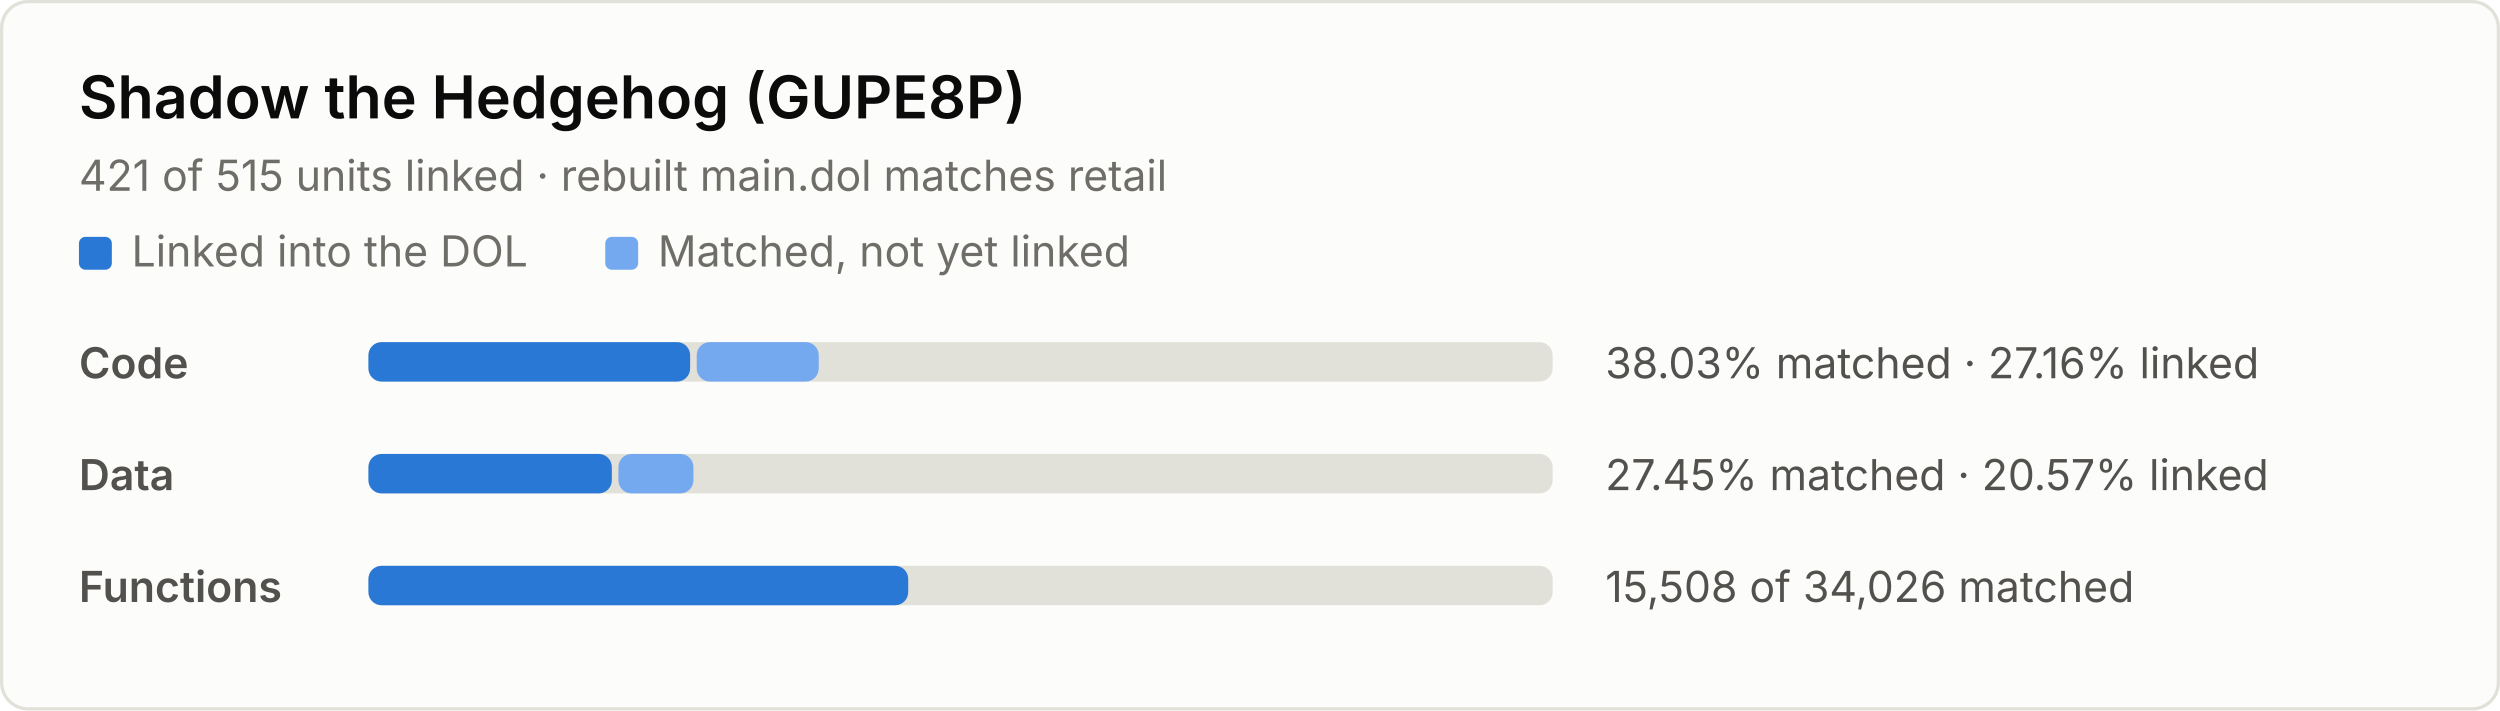
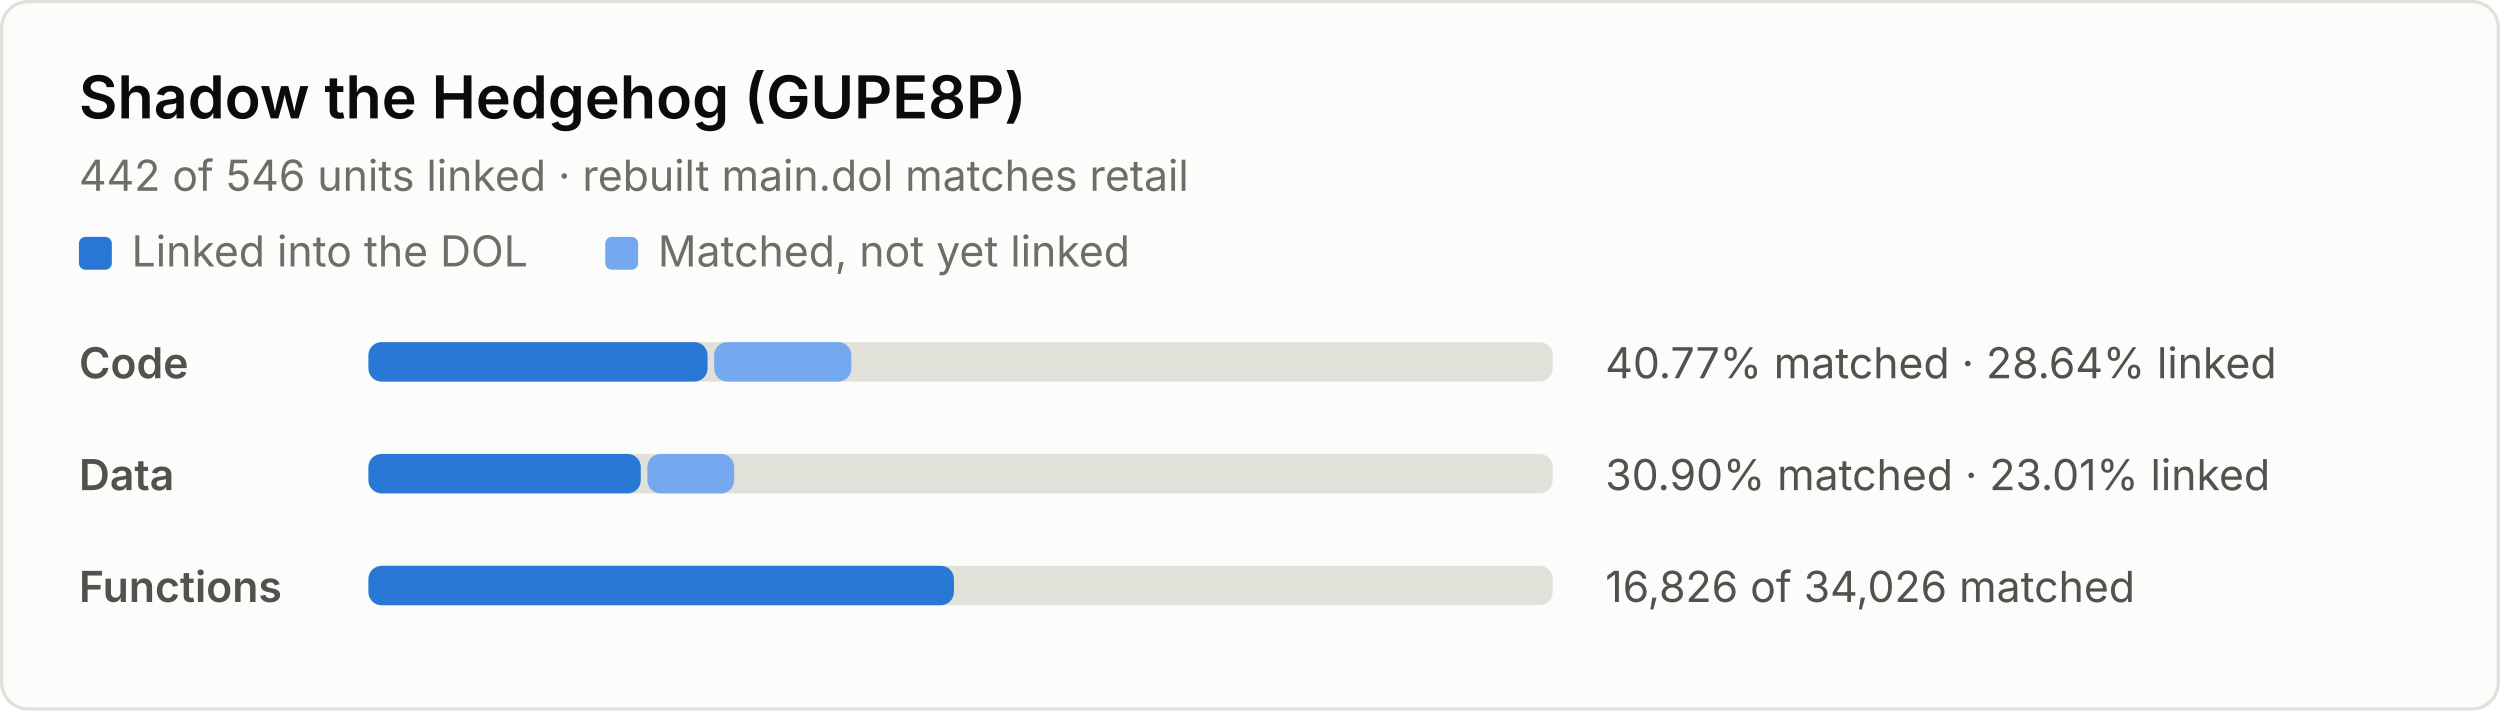
- <svg xmlns="http://www.w3.org/2000/svg" width="760" height="216" viewBox="0 0 760 216" role="img" aria-label="Decompilation progress: 38.03% of code matched, 27.16% linked">
+ <svg xmlns="http://www.w3.org/2000/svg" width="760" height="216" viewBox="0 0 760 216" role="img" aria-label="Decompilation progress: 40.77% of code matched, 28.64% linked">
  <style>
.bg { fill: #fcfcfb; stroke: #e1e0d9; }
.title { fill: #0b0b0b; font: 600 18px system-ui, -apple-system, "Segoe UI", sans-serif; }
.sub, .label, .nums, .key { font: 13px system-ui, -apple-system, "Segoe UI", sans-serif; }
.sub, .key { fill: #6f6d68; }
.label { fill: #52514e; font-weight: 600; }
.nums { fill: #52514e; font-variant-numeric: tabular-nums; }
.track { fill: #e1e0d9; }
.linked { fill: #2a78d6; }
.matched { fill: #74a9f0; }
@media (prefers-color-scheme: dark) {
  .bg { fill: #1a1a19; stroke: #2c2c2a; }
  .title { fill: #f0efec; }
  .sub, .key { fill: #9a988f; }
  .label, .nums { fill: #c3c2b7; }
  .track { fill: #2c2c2a; }
  .linked { fill: #4a94ec; }
  .matched { fill: #2260b0; }
}
</style>
  <rect class="bg" x="0.5" y="0.5" width="759" height="215" rx="8" />
  <text class="title" x="24" y="36">Shadow the Hedgehog (GUPE8P)</text>
-   <text class="sub" x="24" y="58">421 of 515 units linked · rebuilt main.dol matches retail</text>
+   <text class="sub" x="24" y="58">442 of 546 units linked · rebuilt main.dol matches retail</text>
  <rect class="linked" x="24" y="72" width="10" height="10" rx="2" />
  <text class="key" x="40" y="81">Linked into the DOL</text>
  <rect class="matched" x="184" y="72" width="10" height="10" rx="2" />
  <text class="key" x="200" y="81">Matched, not yet linked</text>
  <text class="label" x="24" y="115">Code</text>
  <rect class="track" x="112" y="104" width="360" height="12" rx="4" />
-   <rect class="linked" x="112" y="104" width="97.8" height="12" rx="4" />
-   <rect class="matched" x="211.8" y="104" width="37.1" height="12" rx="4" />
-   <text class="nums" x="488" y="115">38.03% matched · 27.16% linked</text>
+   <rect class="linked" x="112" y="104" width="103.1" height="12" rx="4" />
+   <rect class="matched" x="217.1" y="104" width="41.7" height="12" rx="4" />
+   <text class="nums" x="488" y="115">40.77% matched · 28.64% linked</text>
  <text class="label" x="24" y="149">Data</text>
  <rect class="track" x="112" y="138" width="360" height="12" rx="4" />
-   <rect class="linked" x="112" y="138" width="74.0" height="12" rx="4" />
-   <rect class="matched" x="188.0" y="138" width="22.8" height="12" rx="4" />
-   <text class="nums" x="488" y="149">27.45% matched · 20.57% linked</text>
+   <rect class="linked" x="112" y="138" width="82.8" height="12" rx="4" />
+   <rect class="matched" x="196.8" y="138" width="26.4" height="12" rx="4" />
+   <text class="nums" x="488" y="149">30.90% matched · 23.01% linked</text>
  <text class="label" x="24" y="183">Functions</text>
  <rect class="track" x="112" y="172" width="360" height="12" rx="4" />
-   <rect class="linked" x="112" y="172" width="164.1" height="12" rx="4" />
-   <text class="nums" x="488" y="183">15,508 of 34,026 matched</text>
+   <rect class="linked" x="112" y="172" width="178.0" height="12" rx="4" />
+   <text class="nums" x="488" y="183">16,826 of 34,026 matched</text>
</svg>
